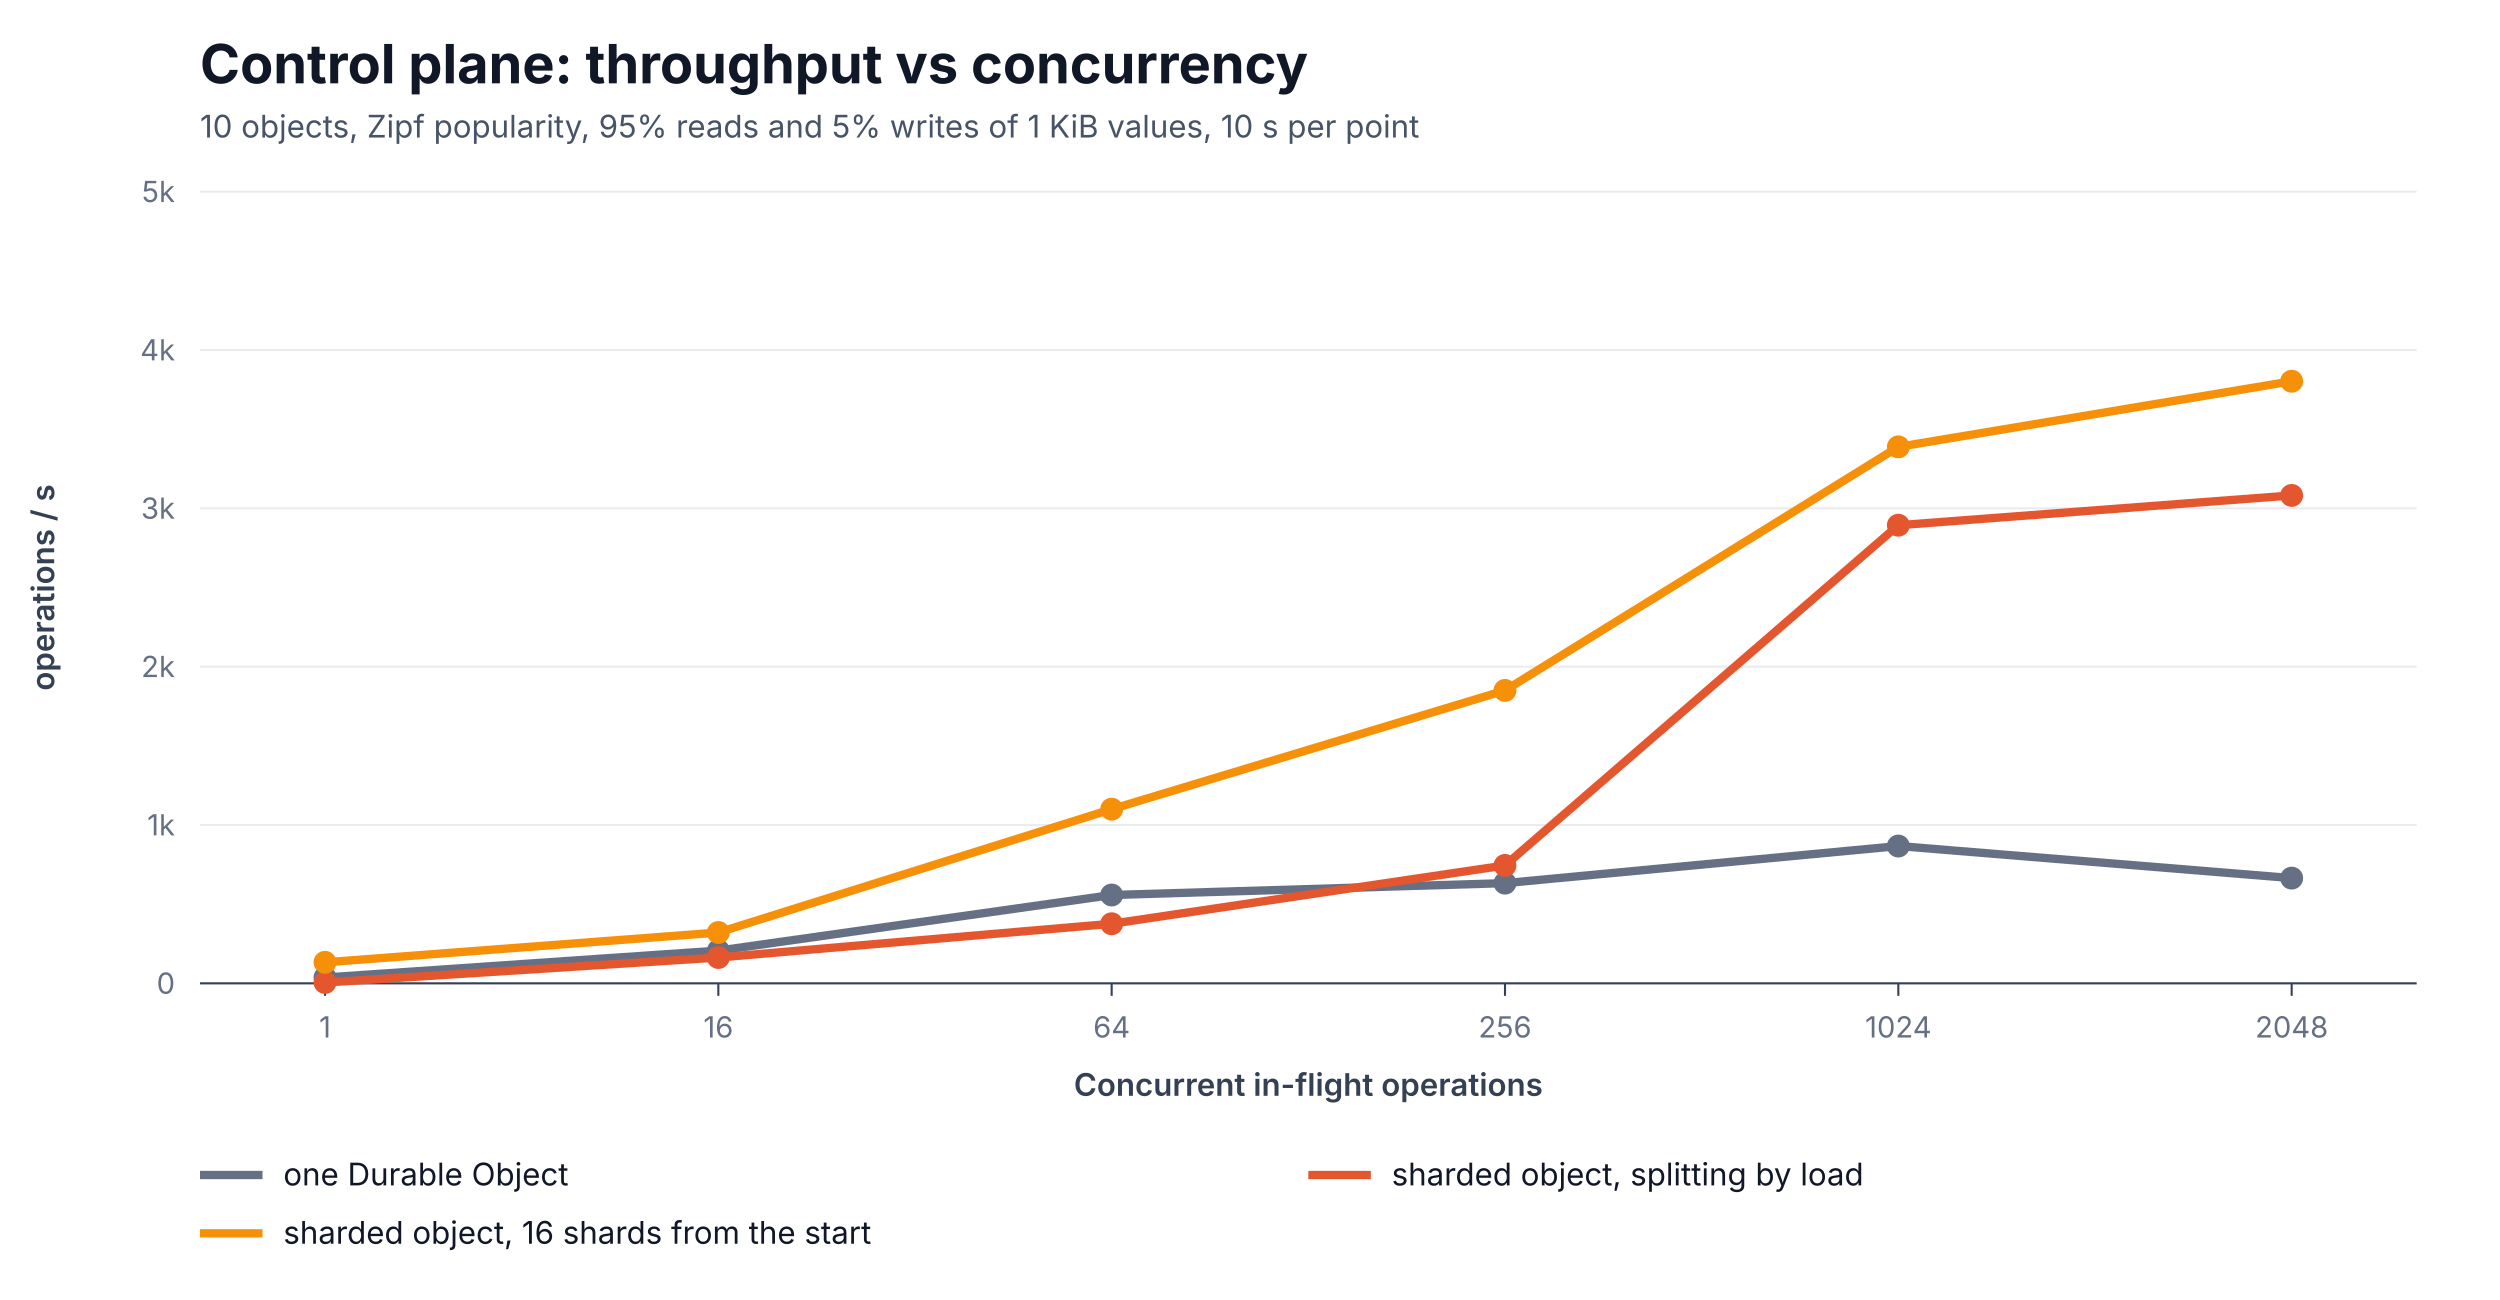
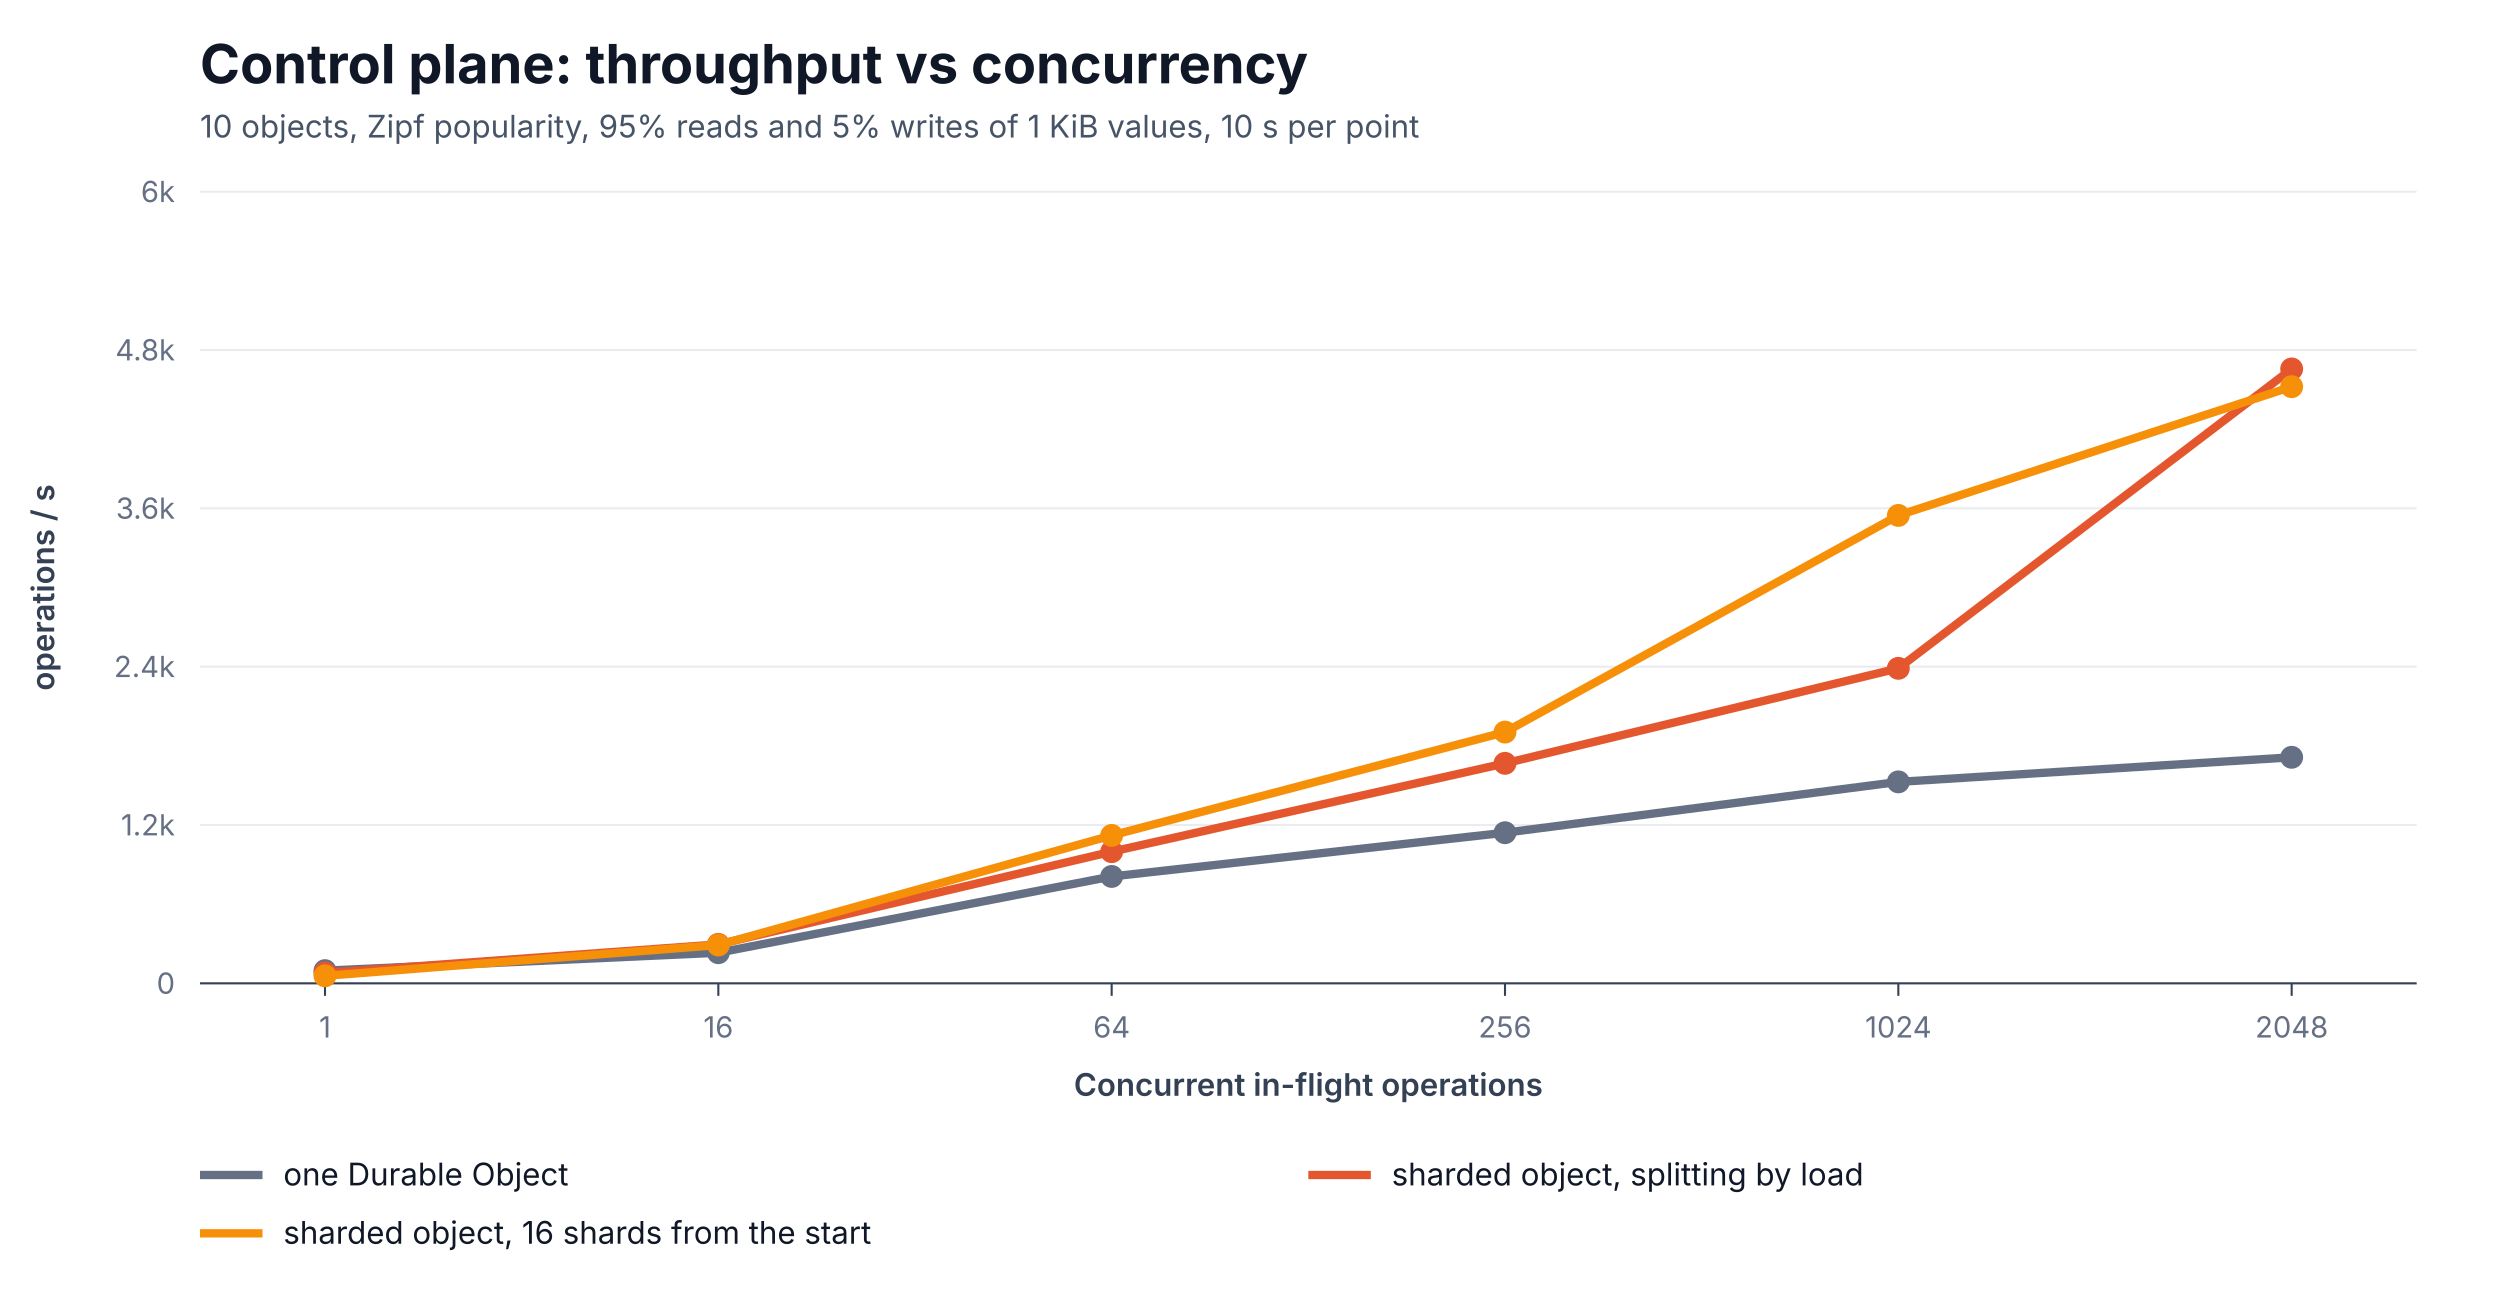
<svg xmlns="http://www.w3.org/2000/svg" width="1200" height="624" viewBox="0 0 1200 624">
  <style>text{font-family:Inter,ui-sans-serif,system-ui,-apple-system,sans-serif;fill:#101828}.title{font-size:26px;font-weight:700}.sub{font-size:15px;fill:#475467}.tick{font-size:14px;fill:#667085}.label{font-size:15px;font-weight:600;fill:#344054}.legend{font-size:15px}.grid{stroke:#eaecf0}.axisline{stroke:#344054}</style>
  <rect width="1200" height="624" fill="#fff" />
  <text x="96" y="40" class="title">Control plane: throughput vs concurrency</text>
  <text x="96" y="66" class="sub">10 objects, Zipf popularity, 95% reads and 5% writes of 1 KiB values, 10 s per point</text>
  <line x1="96" x2="1160" y1="472" y2="472" class="grid" />
  <text x="84" y="477" text-anchor="end" class="tick">0</text>
  <line x1="96" x2="1160" y1="396" y2="396" class="grid" />
-   <text x="84" y="401" text-anchor="end" class="tick">1k</text>
+   <text x="84" y="401" text-anchor="end" class="tick">1.2k</text>
  <line x1="96" x2="1160" y1="320" y2="320" class="grid" />
-   <text x="84" y="325" text-anchor="end" class="tick">2k</text>
+   <text x="84" y="325" text-anchor="end" class="tick">2.4k</text>
  <line x1="96" x2="1160" y1="244" y2="244" class="grid" />
-   <text x="84" y="249" text-anchor="end" class="tick">3k</text>
+   <text x="84" y="249" text-anchor="end" class="tick">3.6k</text>
  <line x1="96" x2="1160" y1="168" y2="168" class="grid" />
-   <text x="84" y="173" text-anchor="end" class="tick">4k</text>
+   <text x="84" y="173" text-anchor="end" class="tick">4.8k</text>
  <line x1="96" x2="1160" y1="92" y2="92" class="grid" />
-   <text x="84" y="97" text-anchor="end" class="tick">5k</text>
+   <text x="84" y="97" text-anchor="end" class="tick">6k</text>
  <line x1="96" x2="1160" y1="472" y2="472" class="axisline" />
  <line x1="156" x2="156" y1="472" y2="478" class="axisline" />
  <text x="156" y="498" text-anchor="middle" class="tick">1</text>
  <line x1="344.8" x2="344.8" y1="472" y2="478" class="axisline" />
  <text x="344.8" y="498" text-anchor="middle" class="tick">16</text>
  <line x1="533.6" x2="533.6" y1="472" y2="478" class="axisline" />
  <text x="533.6" y="498" text-anchor="middle" class="tick">64</text>
  <line x1="722.4" x2="722.4" y1="472" y2="478" class="axisline" />
  <text x="722.4" y="498" text-anchor="middle" class="tick">256</text>
  <line x1="911.2" x2="911.2" y1="472" y2="478" class="axisline" />
  <text x="911.2" y="498" text-anchor="middle" class="tick">1024</text>
  <line x1="1100" x2="1100" y1="472" y2="478" class="axisline" />
  <text x="1100" y="498" text-anchor="middle" class="tick">2048</text>
-   <polyline points="156.0,469.2 344.8,456.3 533.6,429.6 722.4,423.9 911.2,406.1 1100.0,421.5" fill="none" stroke="#667085" stroke-width="4" stroke-linejoin="round" />
-   <circle cx="156.0" cy="469.2" r="5.5" fill="#667085" />
-   <circle cx="344.8" cy="456.3" r="5.5" fill="#667085" />
-   <circle cx="533.6" cy="429.6" r="5.5" fill="#667085" />
-   <circle cx="722.4" cy="423.9" r="5.5" fill="#667085" />
-   <circle cx="911.2" cy="406.1" r="5.5" fill="#667085" />
-   <circle cx="1100.0" cy="421.5" r="5.5" fill="#667085" />
-   <polyline points="156.0,471.6 344.8,459.6 533.6,443.4 722.4,415.4 911.2,252.1 1100.0,237.8" fill="none" stroke="#e4572e" stroke-width="4" stroke-linejoin="round" />
-   <circle cx="156.0" cy="471.6" r="5.5" fill="#e4572e" />
-   <circle cx="344.8" cy="459.6" r="5.5" fill="#e4572e" />
-   <circle cx="533.6" cy="443.4" r="5.5" fill="#e4572e" />
-   <circle cx="722.4" cy="415.4" r="5.5" fill="#e4572e" />
-   <circle cx="911.2" cy="252.1" r="5.5" fill="#e4572e" />
-   <circle cx="1100.0" cy="237.8" r="5.5" fill="#e4572e" />
-   <polyline points="156.0,461.9 344.8,447.6 533.6,388.4 722.4,331.4 911.2,214.5 1100.0,183.0" fill="none" stroke="#f79009" stroke-width="4" stroke-linejoin="round" />
-   <circle cx="156.0" cy="461.9" r="5.5" fill="#f79009" />
-   <circle cx="344.8" cy="447.6" r="5.5" fill="#f79009" />
-   <circle cx="533.6" cy="388.4" r="5.5" fill="#f79009" />
-   <circle cx="722.4" cy="331.4" r="5.5" fill="#f79009" />
-   <circle cx="911.2" cy="214.5" r="5.5" fill="#f79009" />
-   <circle cx="1100.0" cy="183.0" r="5.5" fill="#f79009" />
+   <polyline points="156.0,465.9 344.8,457.3 533.6,420.7 722.4,399.7 911.2,375.3 1100.0,363.5" fill="none" stroke="#667085" stroke-width="4" stroke-linejoin="round" />
+   <circle cx="156.0" cy="465.9" r="5.5" fill="#667085" />
+   <circle cx="344.8" cy="457.3" r="5.5" fill="#667085" />
+   <circle cx="533.6" cy="420.7" r="5.5" fill="#667085" />
+   <circle cx="722.4" cy="399.7" r="5.5" fill="#667085" />
+   <circle cx="911.2" cy="375.3" r="5.5" fill="#667085" />
+   <circle cx="1100.0" cy="363.5" r="5.5" fill="#667085" />
+   <polyline points="156.0,467.0 344.8,453.3 533.6,408.8 722.4,366.4 911.2,320.8 1100.0,177.1" fill="none" stroke="#e4572e" stroke-width="4" stroke-linejoin="round" />
+   <circle cx="156.0" cy="467.0" r="5.5" fill="#e4572e" />
+   <circle cx="344.8" cy="453.3" r="5.5" fill="#e4572e" />
+   <circle cx="533.6" cy="408.8" r="5.5" fill="#e4572e" />
+   <circle cx="722.4" cy="366.4" r="5.5" fill="#e4572e" />
+   <circle cx="911.2" cy="320.8" r="5.5" fill="#e4572e" />
+   <circle cx="1100.0" cy="177.1" r="5.5" fill="#e4572e" />
+   <polyline points="156.0,468.4 344.8,453.6 533.6,401.0 722.4,351.4 911.2,247.4 1100.0,185.6" fill="none" stroke="#f79009" stroke-width="4" stroke-linejoin="round" />
+   <circle cx="156.0" cy="468.4" r="5.5" fill="#f79009" />
+   <circle cx="344.8" cy="453.6" r="5.5" fill="#f79009" />
+   <circle cx="533.6" cy="401.0" r="5.5" fill="#f79009" />
+   <circle cx="722.4" cy="351.4" r="5.5" fill="#f79009" />
+   <circle cx="911.2" cy="247.4" r="5.5" fill="#f79009" />
+   <circle cx="1100.0" cy="185.6" r="5.5" fill="#f79009" />
  <text x="628" y="526" text-anchor="middle" class="label">Concurrent in-flight operations</text>
  <text transform="translate(26,282) rotate(-90)" text-anchor="middle" class="label">operations / s</text>
  <g transform="translate(96,564)">
    <line x1="0" x2="30" y1="0" y2="0" stroke="#667085" stroke-width="4" />
    <text x="40" y="5" class="legend">one Durable Object</text>
  </g>
  <g transform="translate(628,564)">
    <line x1="0" x2="30" y1="0" y2="0" stroke="#e4572e" stroke-width="4" />
    <text x="40" y="5" class="legend">sharded object, splitting by load</text>
  </g>
  <g transform="translate(96,592)">
    <line x1="0" x2="30" y1="0" y2="0" stroke="#f79009" stroke-width="4" />
    <text x="40" y="5" class="legend">sharded object, 16 shards from the start</text>
  </g>
</svg>
